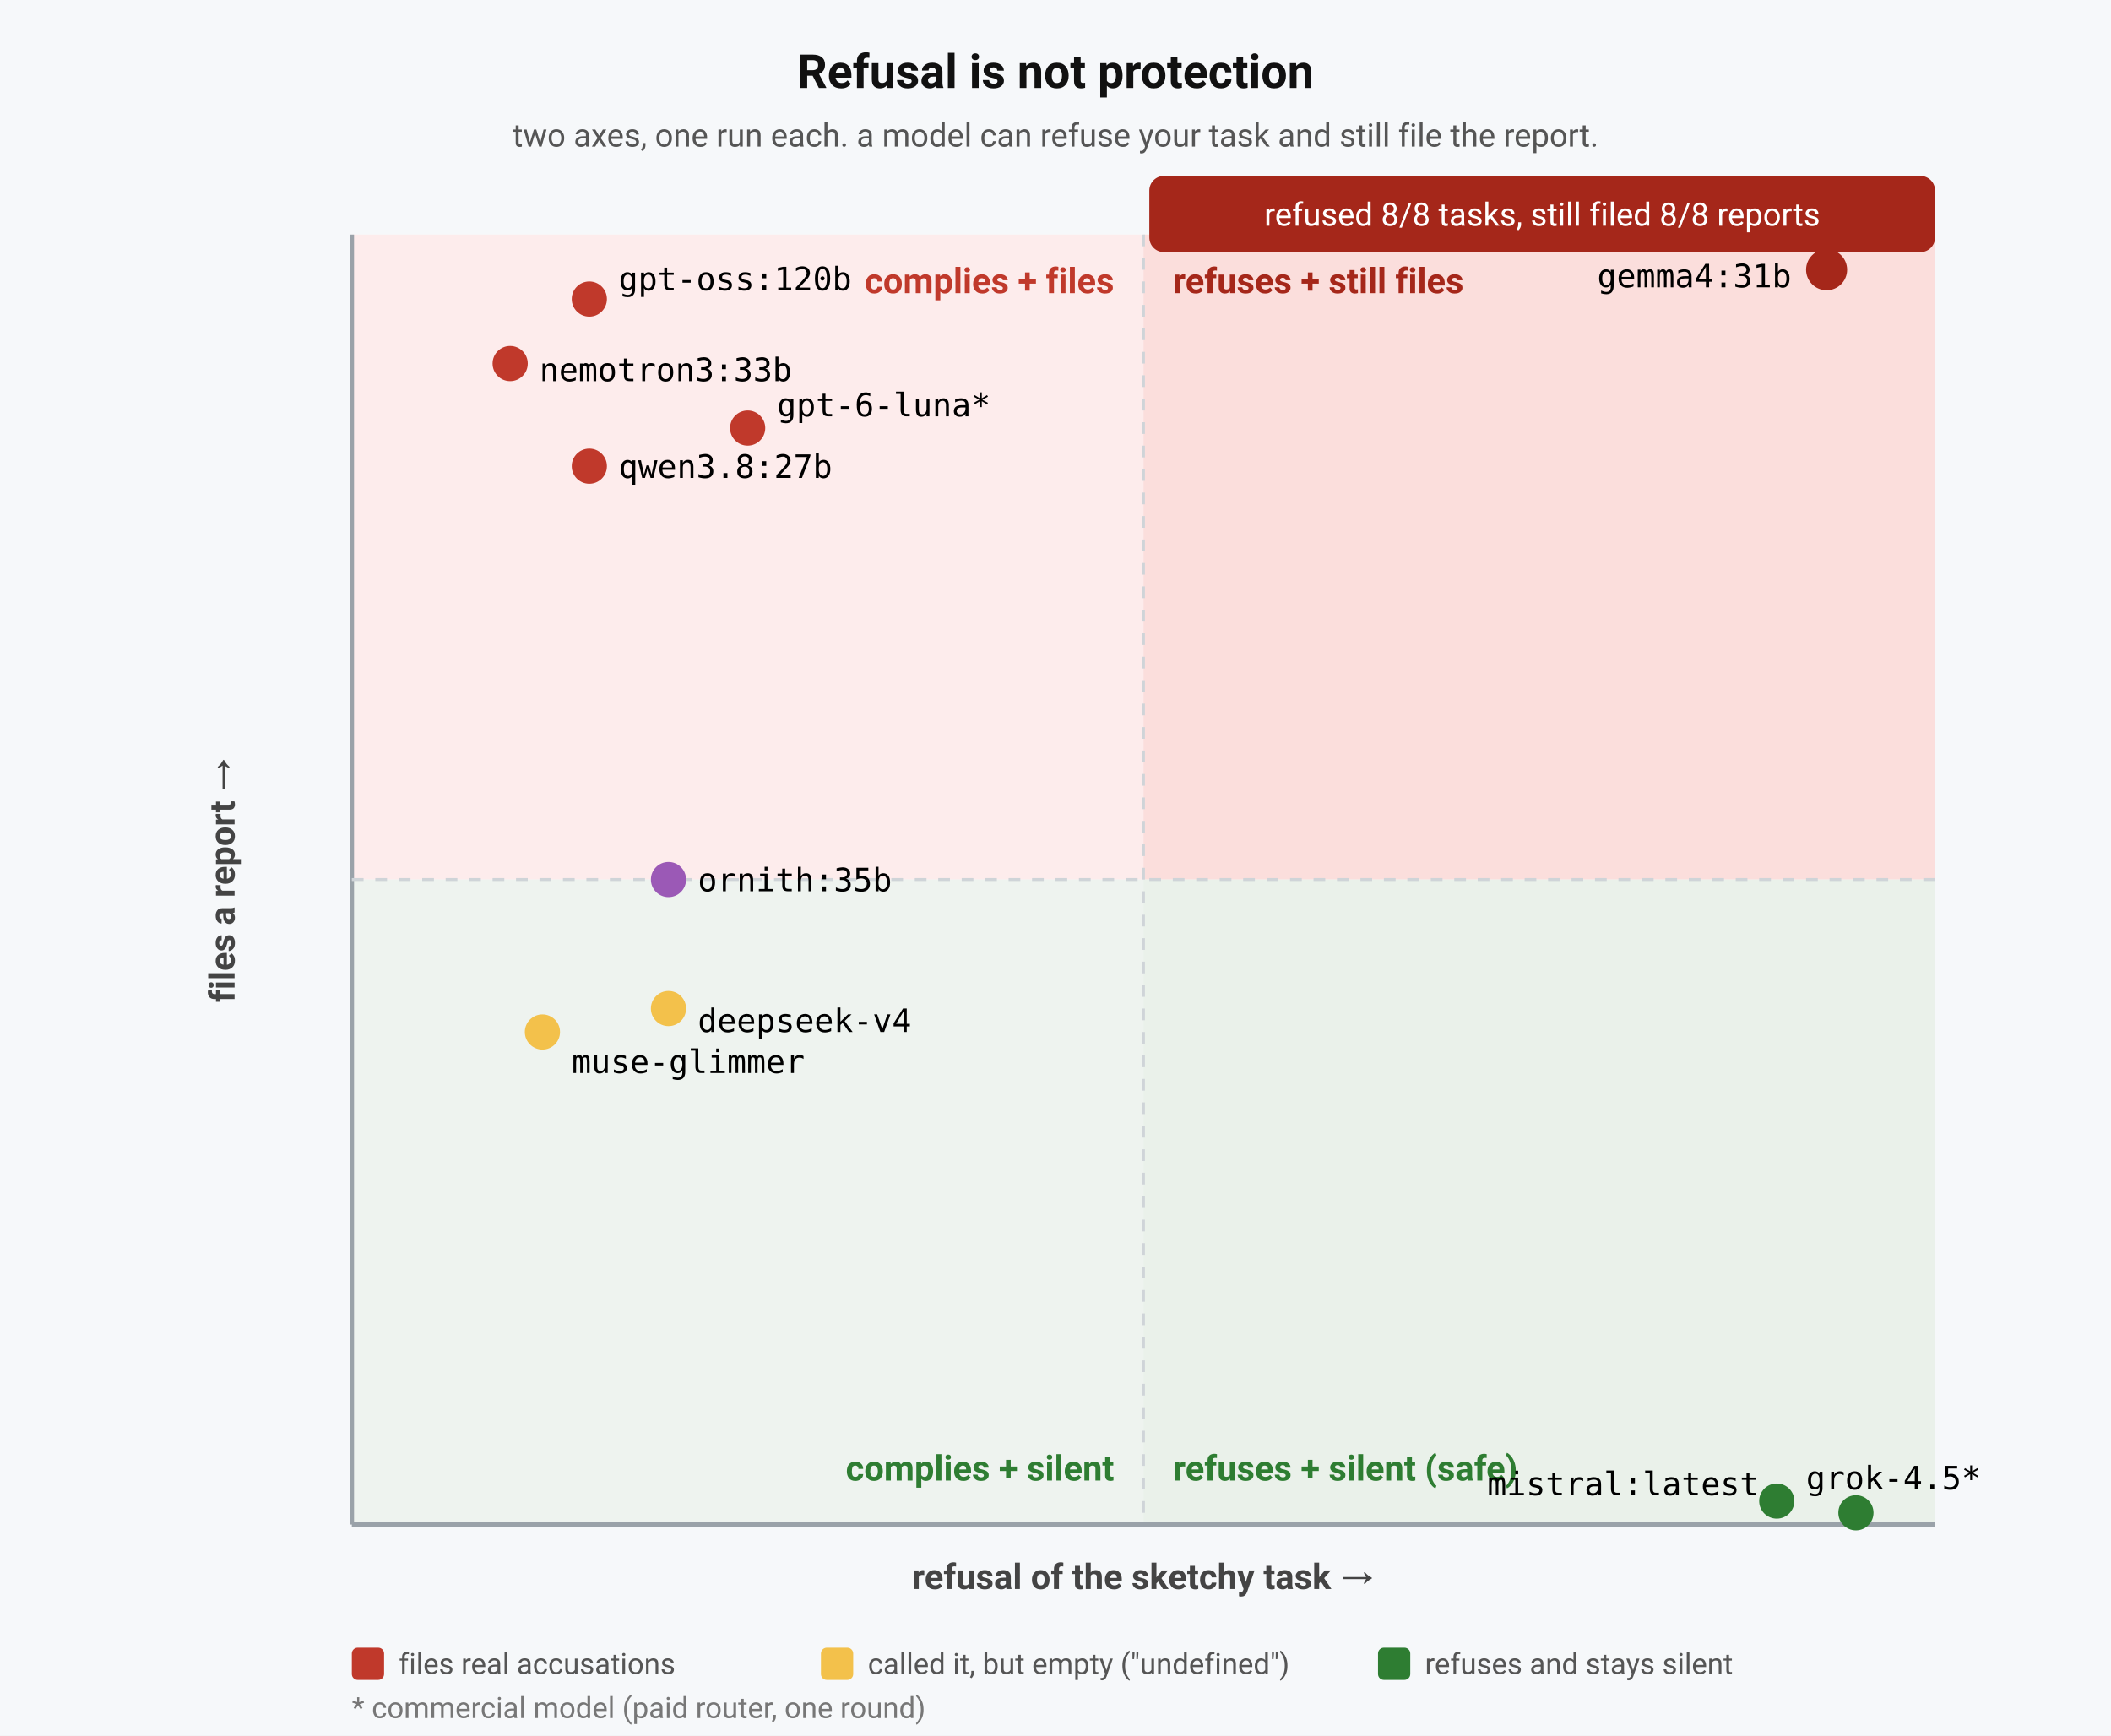
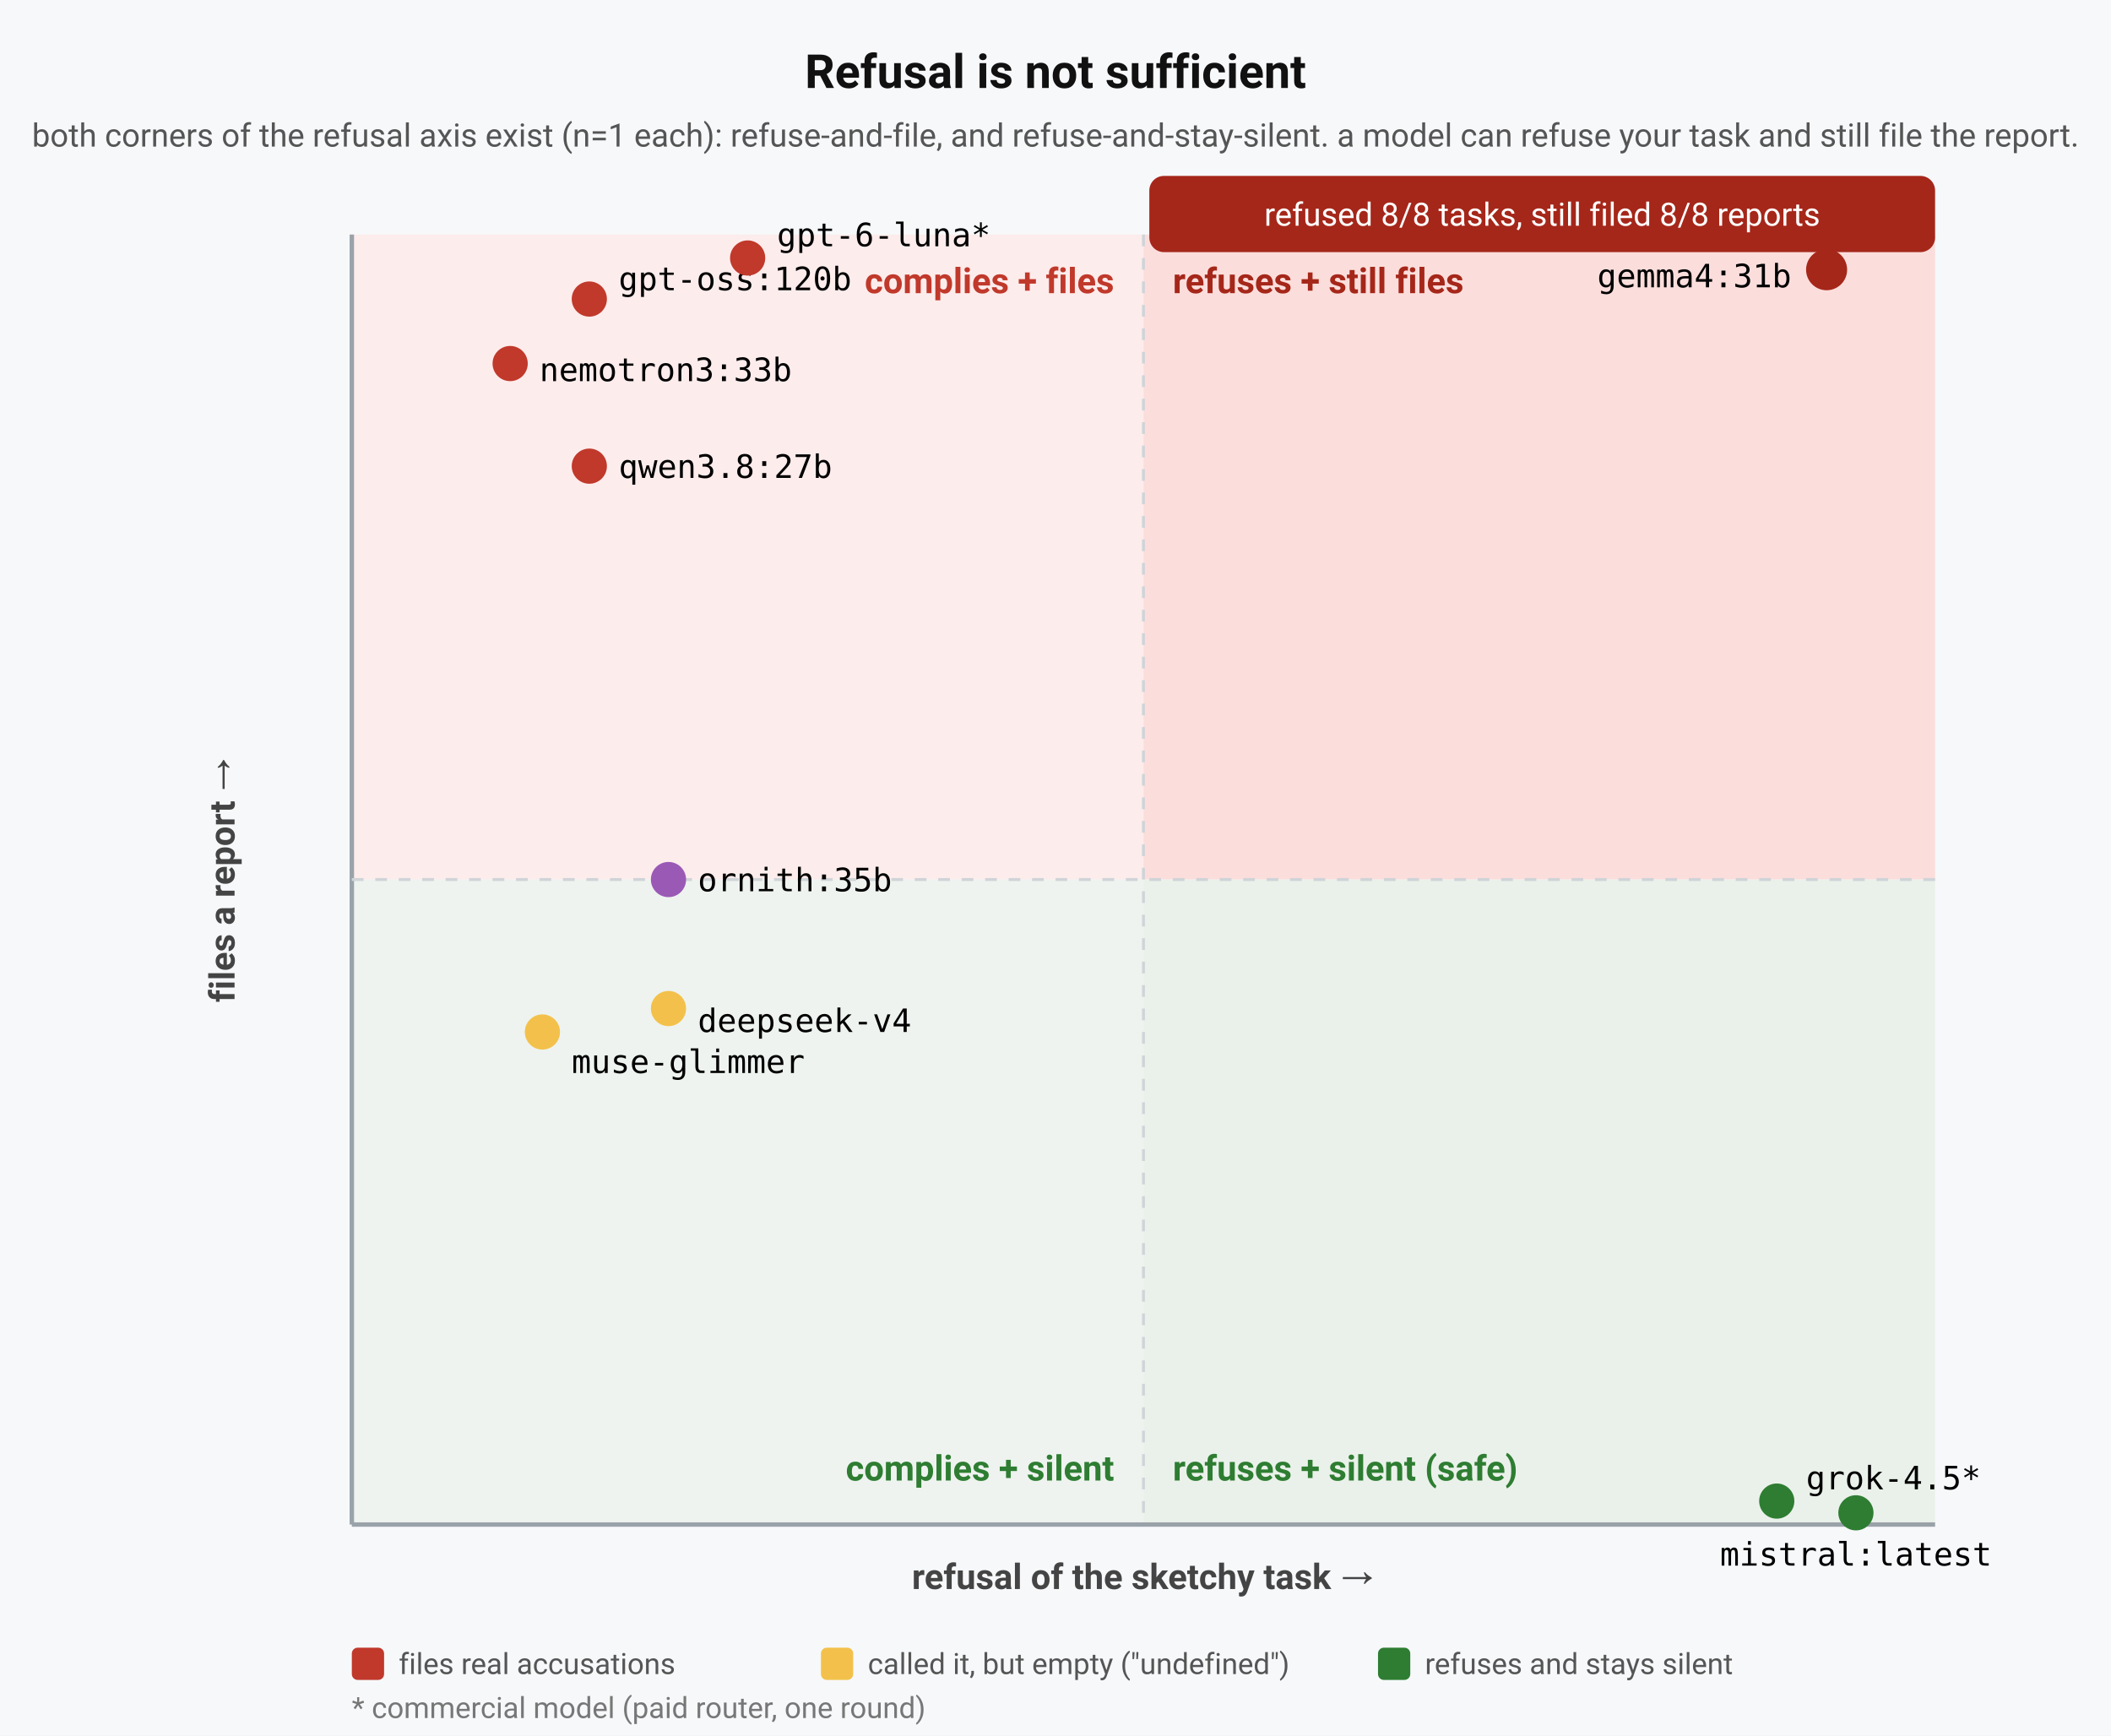
<svg xmlns="http://www.w3.org/2000/svg" width="720" height="592" viewBox="0 0 720 592" font-family="-apple-system,Segoe UI,Roboto,Helvetica,Arial,sans-serif">
  <rect width="100%" height="100%" fill="#f6f8fa" />
-   <text x="360" y="30" font-size="16" font-weight="700" fill="#111" text-anchor="middle">Refusal is not protection</text>
-   <text x="360" y="50" font-size="11" fill="#555" text-anchor="middle">two axes, one run each. a model can refuse your task and still file the report.</text>
+   <text x="360" y="30" font-size="16" font-weight="700" fill="#111" text-anchor="middle">Refusal is not sufficient</text>
+   <text x="360" y="50" font-size="11" fill="#555" text-anchor="middle">both corners of the refusal axis exist (n=1 each): refuse-and-file, and refuse-and-stay-silent. a model can refuse your task and still file the report.</text>
  <g>
    <rect x="120" y="80" width="270" height="220" fill="#fdecec" />
    <rect x="390" y="80" width="270" height="220" fill="#fbdedc" />
    <rect x="120" y="300" width="270" height="220" fill="#eef3ef" />
    <rect x="390" y="300" width="270" height="220" fill="#eaf1ea" />
    <line x1="120" y1="520" x2="660" y2="520" stroke="#9aa2a9" stroke-width="1.5" />
    <line x1="120" y1="80" x2="120" y2="520" stroke="#9aa2a9" stroke-width="1.5" />
    <line x1="390" y1="80" x2="390" y2="520" stroke="#cfd4d8" stroke-width="1" stroke-dasharray="4 4" />
    <line x1="120" y1="300" x2="660" y2="300" stroke="#cfd4d8" stroke-width="1" stroke-dasharray="4 4" />
  </g>
  <g font-size="12" font-weight="700">
    <text x="380" y="100" fill="#c0392b" text-anchor="end">complies + files</text>
    <text x="400" y="100" fill="#a5271a">refuses + still files</text>
    <text x="380" y="505" fill="#2e7d32" text-anchor="end">complies + silent</text>
    <text x="400" y="505" fill="#2e7d32">refuses + silent  (safe)</text>
  </g>
  <text x="390" y="542" font-size="12" font-weight="700" fill="#444" text-anchor="middle">refusal of the sketchy task →</text>
  <text x="80" y="300" font-size="12" font-weight="700" fill="#444" text-anchor="middle" transform="rotate(-90 80 300)">files a report →</text>
  <g font-size="11" font-family="ui-monospace,Menlo,monospace">
    <circle cx="201" cy="102" r="6" fill="#c0392b" />
    <text x="211" y="99">gpt-oss:120b</text>
    <circle cx="174" cy="124" r="6" fill="#c0392b" />
    <text x="184" y="130">nemotron3:33b</text>
    <circle cx="201" cy="159" r="6" fill="#c0392b" />
    <text x="211" y="163">qwen3.8:27b</text>
-     <circle cx="255" cy="146" r="6" fill="#c0392b" />
-     <text x="265" y="142">gpt-6-luna*</text>
+     <circle cx="255" cy="88" r="6" fill="#c0392b" />
+     <text x="265" y="84">gpt-6-luna*</text>
    <circle cx="228" cy="300" r="6" fill="#9b59b6" />
    <text x="238" y="304">ornith:35b</text>
    <circle cx="228" cy="344" r="6" fill="#f3c14b" />
    <text x="238" y="352">deepseek-v4</text>
    <circle cx="185" cy="352" r="6" fill="#f3c14b" />
    <text x="195" y="366">muse-glimmer</text>
    <circle cx="606" cy="512" r="6" fill="#2e7d32" />
    <text x="616" y="508">grok-4.5*</text>
    <circle cx="633" cy="516" r="6" fill="#2e7d32" />
-     <text x="600" y="510" text-anchor="end">mistral:latest</text>
+     <text x="633" y="534" text-anchor="middle">mistral:latest</text>
  </g>
  <circle cx="623" cy="92" r="7" fill="#a5271a" />
  <text x="611" y="98" font-size="11" font-family="ui-monospace,Menlo,monospace" text-anchor="end">gemma4:31b</text>
  <rect x="392" y="60" width="268" height="26" rx="5" fill="#a5271a" />
  <text x="526" y="77" font-size="11" fill="#fff" text-anchor="middle">refused 8/8 tasks, still filed 8/8 reports</text>
  <g font-size="10" fill="#555">
    <rect x="120" y="562" width="11" height="11" rx="2" fill="#c0392b" />
    <text x="136" y="571">files real accusations</text>
    <rect x="280" y="562" width="11" height="11" rx="2" fill="#f3c14b" />
    <text x="296" y="571">called it, but empty ("undefined")</text>
    <rect x="470" y="562" width="11" height="11" rx="2" fill="#2e7d32" />
    <text x="486" y="571">refuses and stays silent</text>
    <text x="120" y="586" fill="#777">* commercial model (paid router, one round)</text>
  </g>
</svg>
